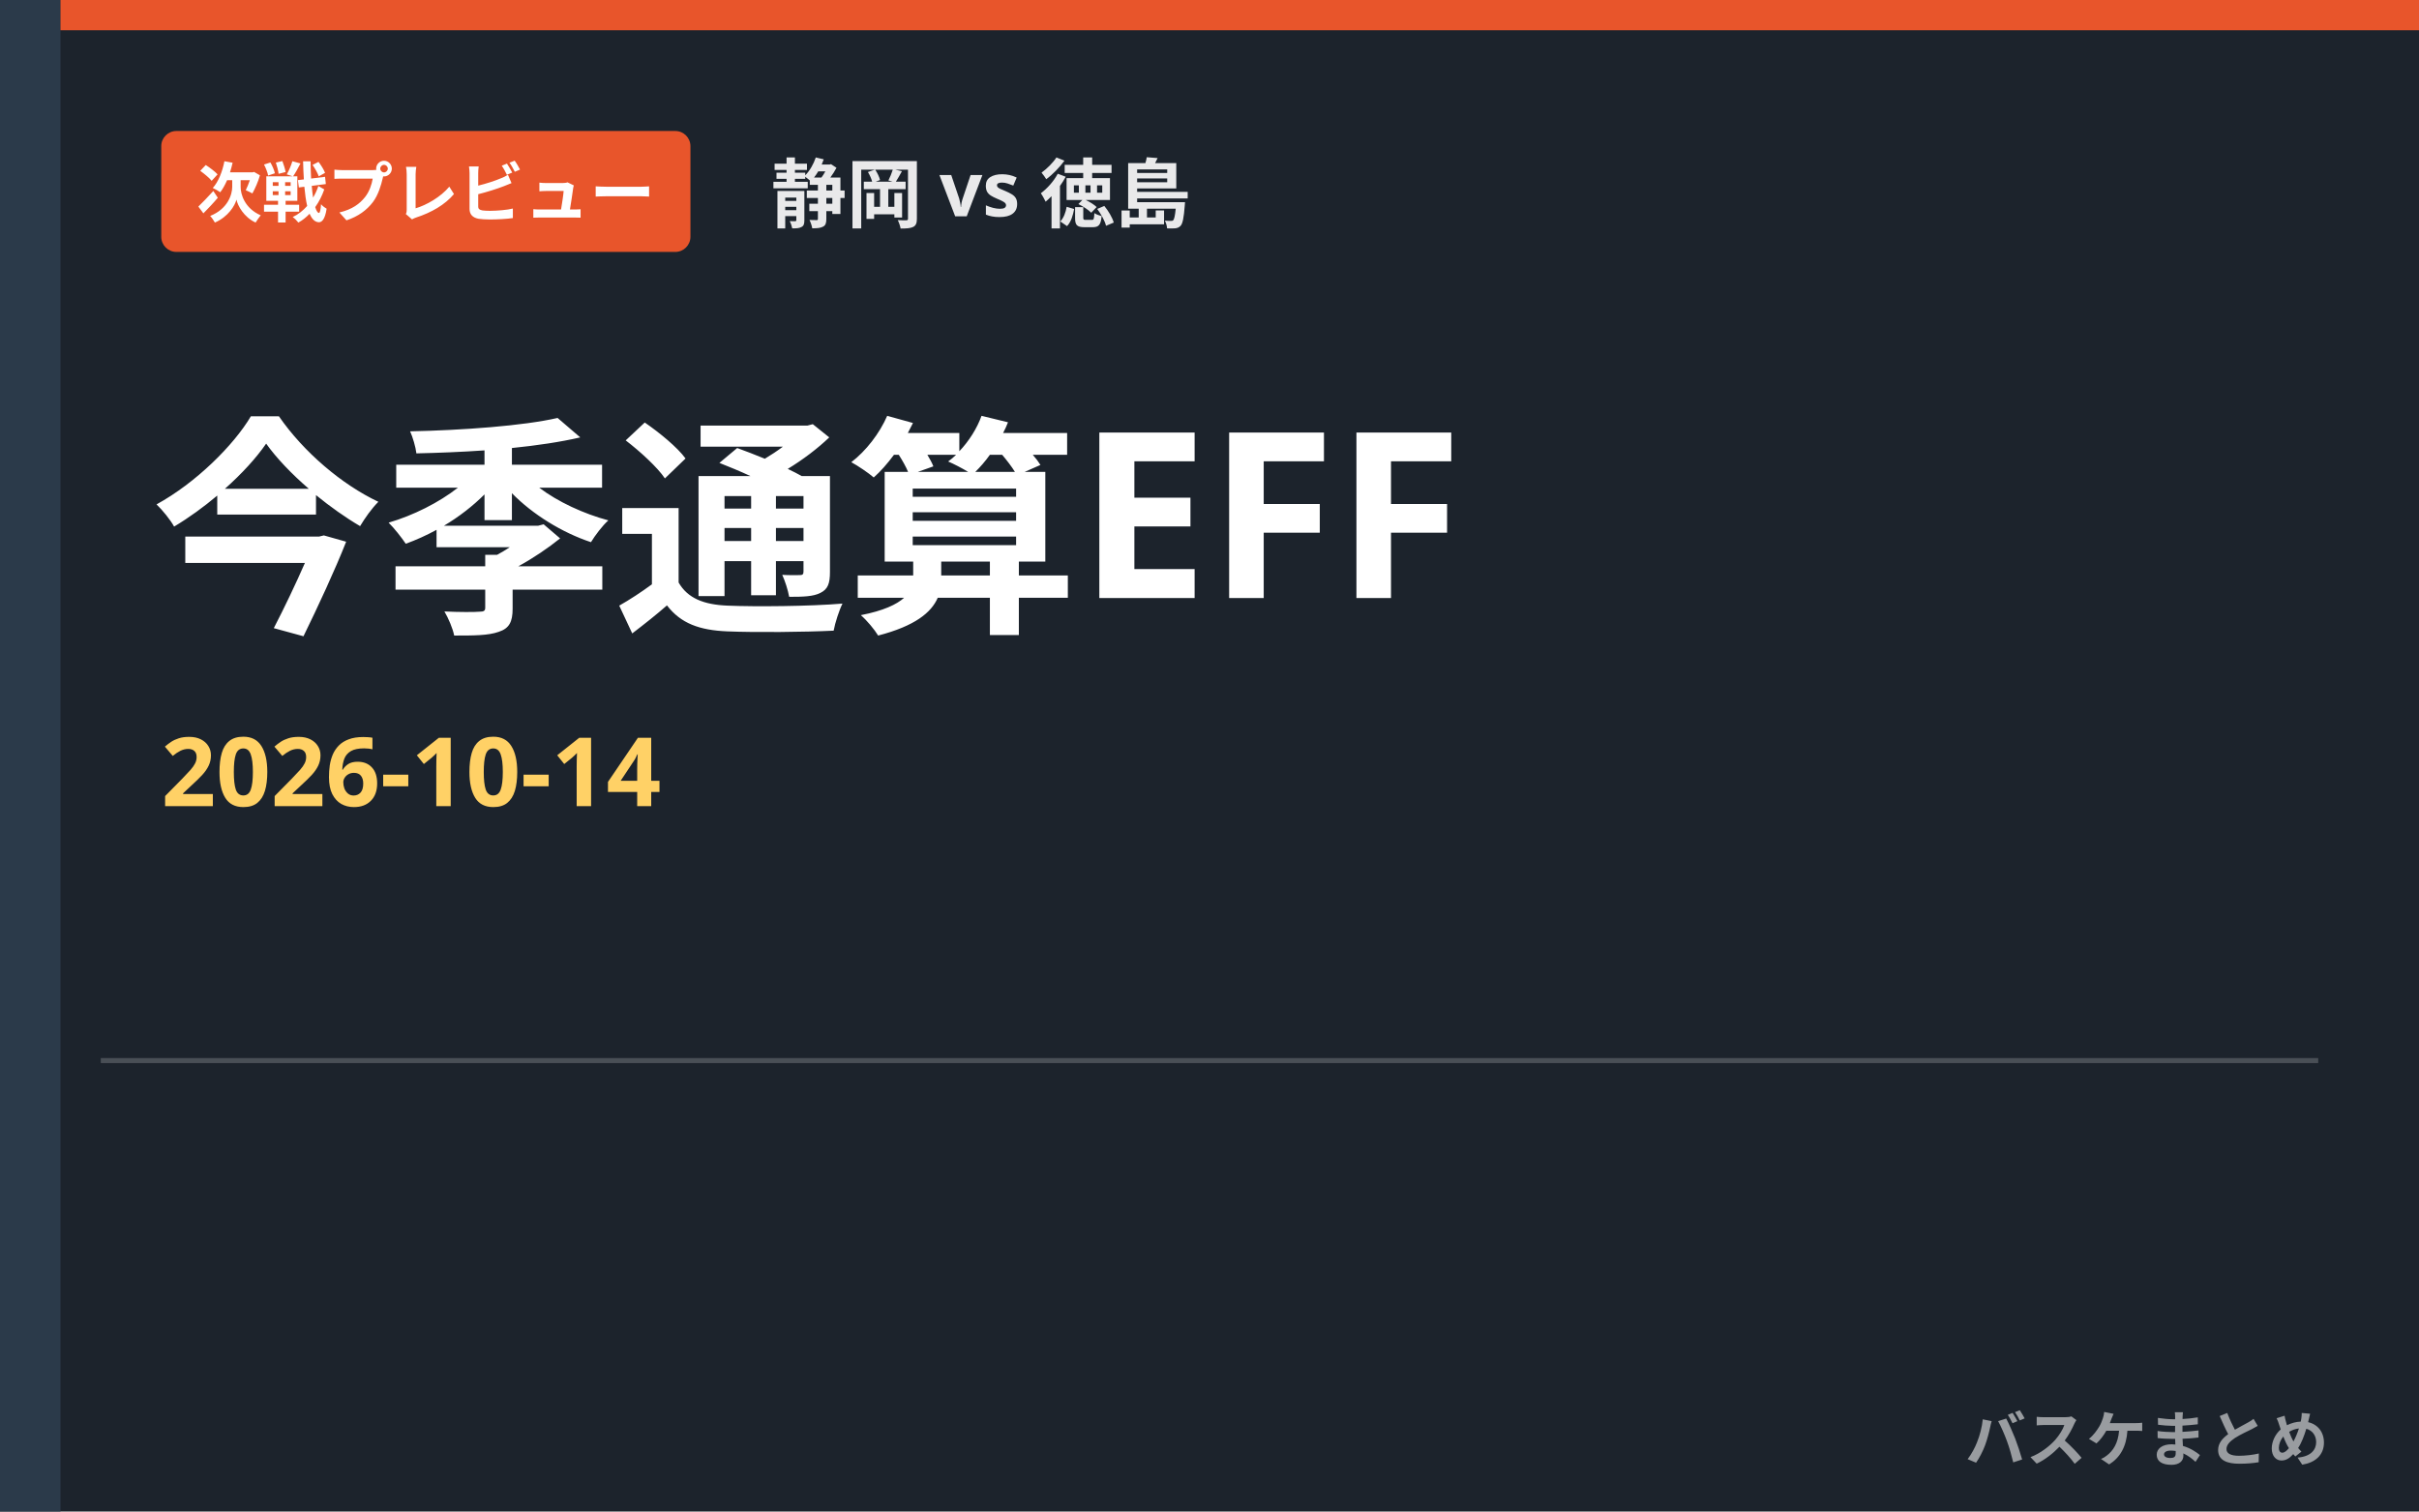
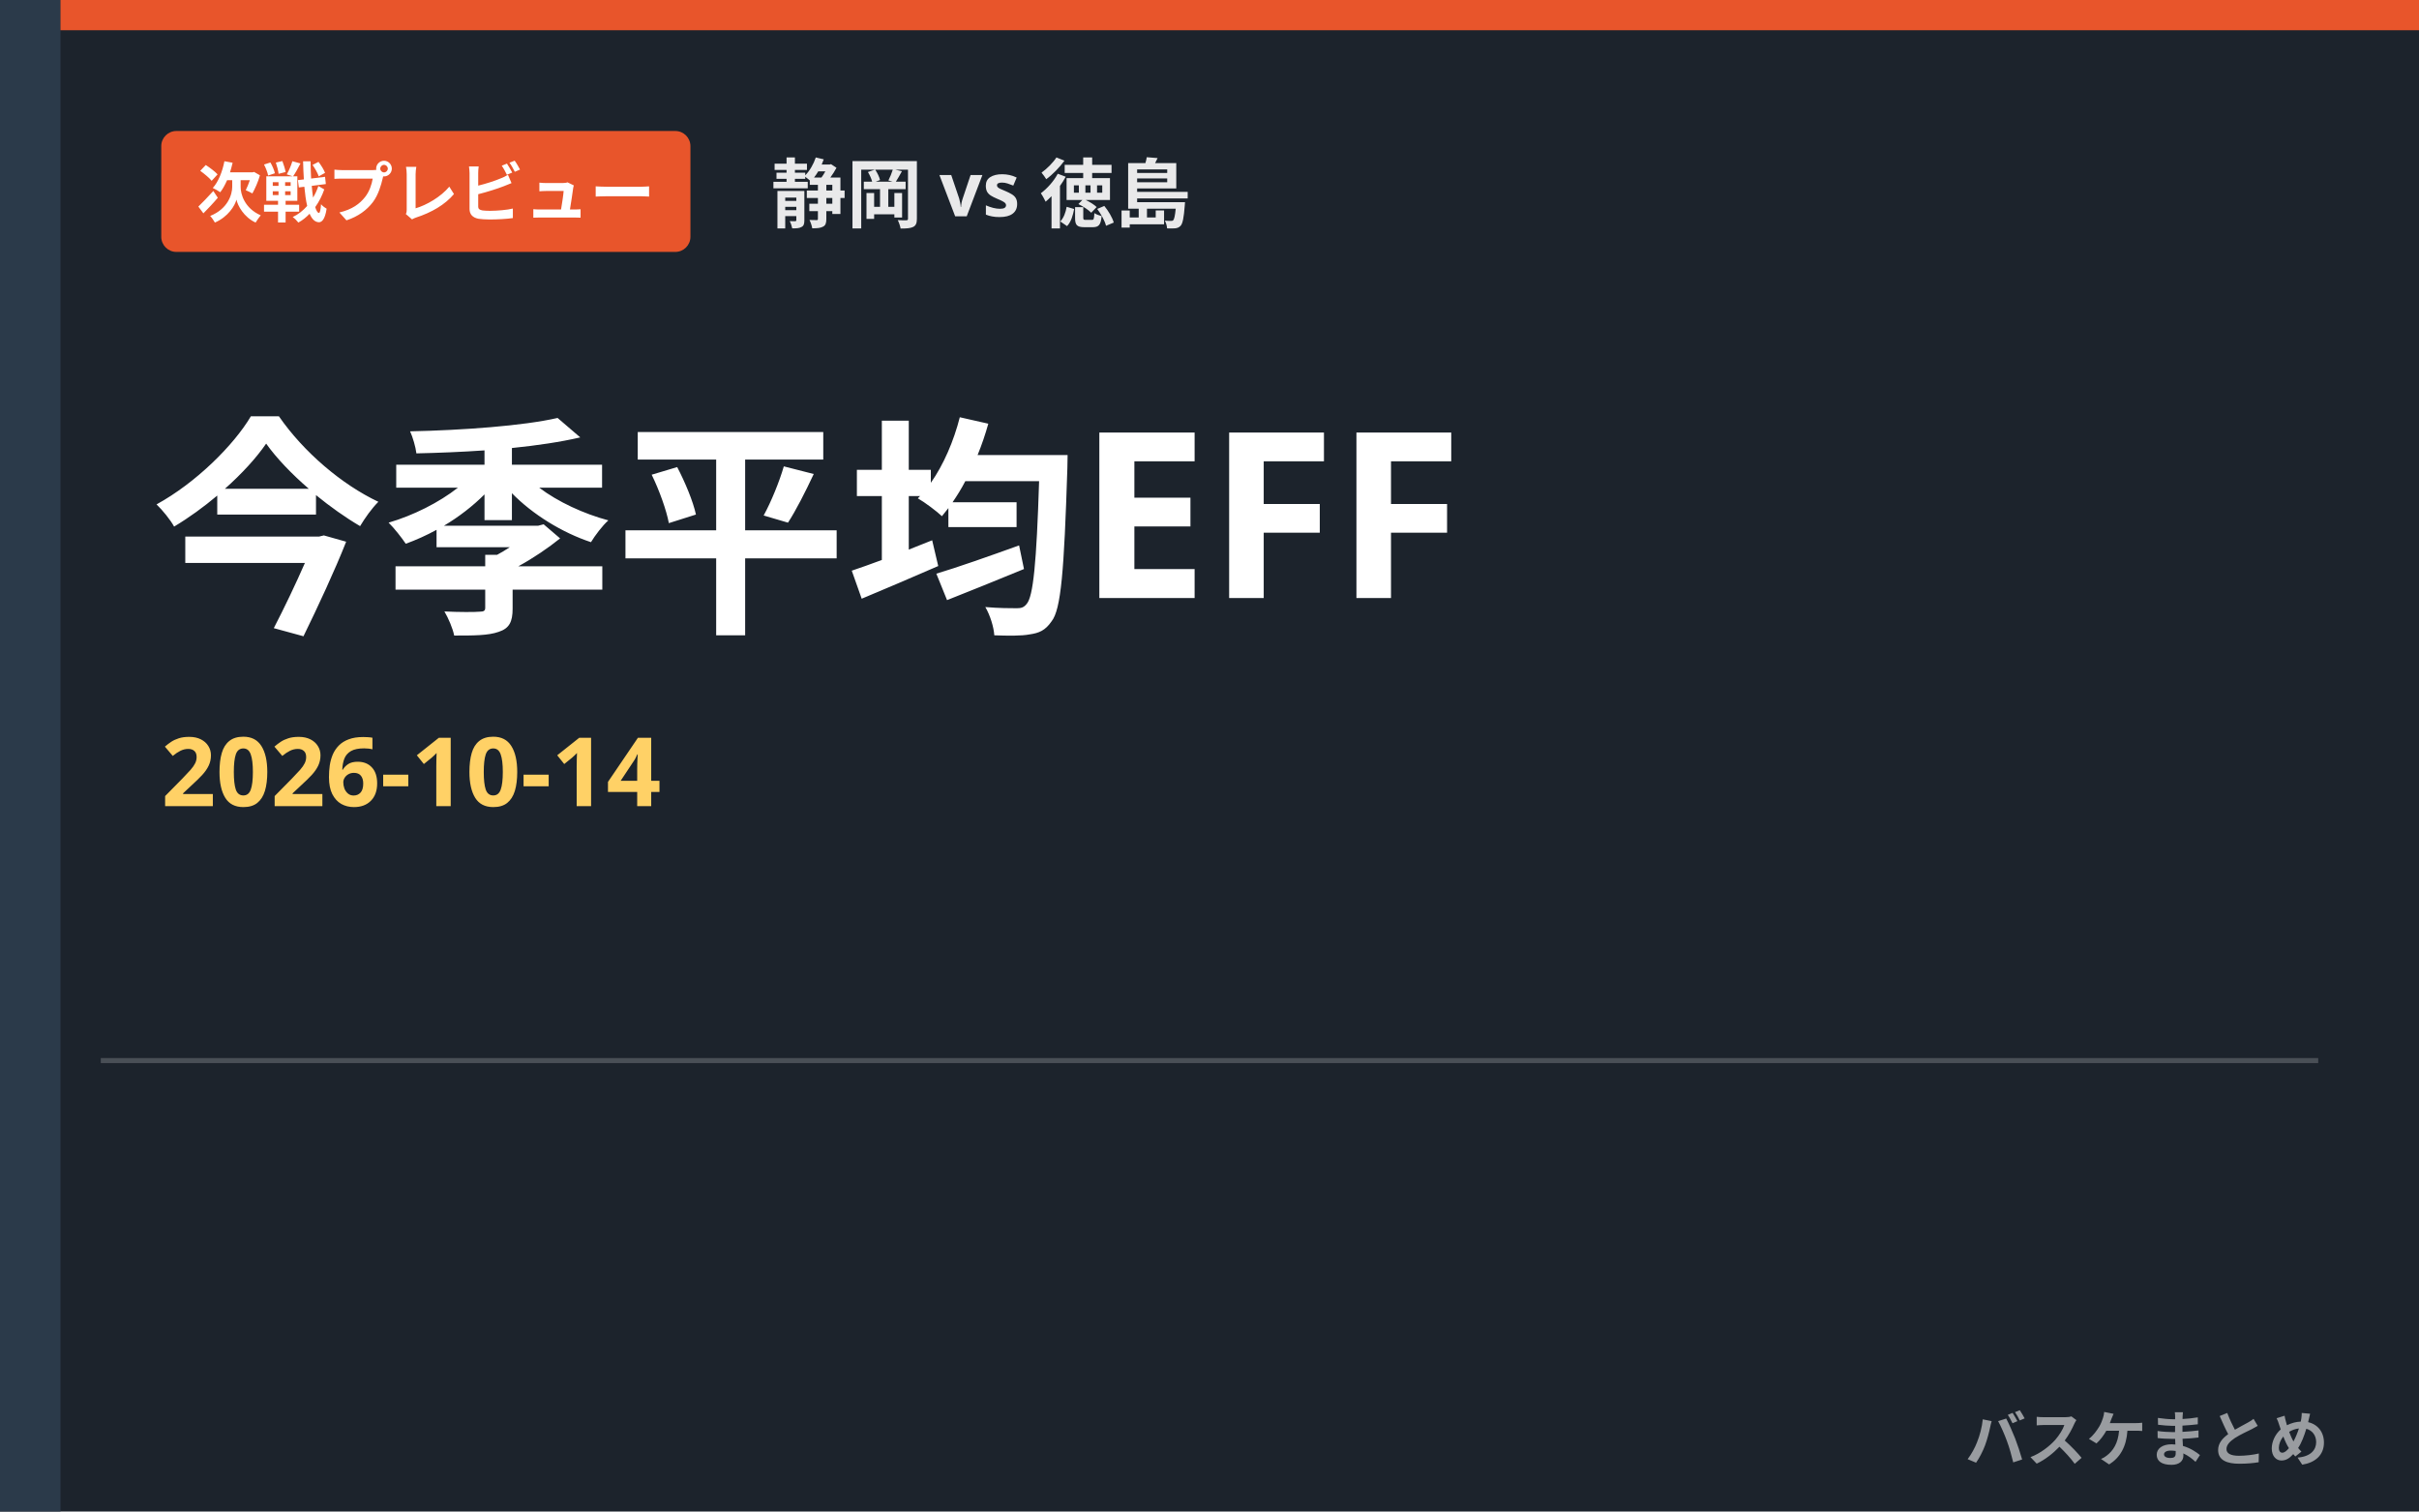
- <svg xmlns="http://www.w3.org/2000/svg" viewBox="0 0 480 300" role="img" aria-label="静岡 vs 徳島 今季通算EFF">
+ <svg xmlns="http://www.w3.org/2000/svg" viewBox="0 0 480 300" role="img" aria-label="静岡 vs 徳島 今季平均EFF">
  <rect width="480" height="300" fill="#1c232c" />
  <rect x="0" y="0" width="12" height="300" fill="#2b3a4a" />
  <rect x="12" y="0" width="468" height="6" fill="#e8552b" />
  <rect x="32" y="26" width="105" height="24" rx="3" fill="#e8552b" />
  <text x="84.5" y="43" text-anchor="middle" font-family="'Hiragino Kaku Gothic ProN','Hiragino Sans','Noto Sans JP','Yu Gothic',Meiryo,sans-serif" font-weight="800" font-size="13" fill="#ffffff">次戦プレビュー</text>
  <text x="153" y="44" font-family="'Hiragino Kaku Gothic ProN','Hiragino Sans','Noto Sans JP','Yu Gothic',Meiryo,sans-serif" font-weight="800" font-size="15" fill="#fff" opacity="0.9">静岡 vs 徳島</text>
-   <text x="30" y="122" font-family="'Hiragino Kaku Gothic ProN','Hiragino Sans','Noto Sans JP','Yu Gothic',Meiryo,sans-serif" font-weight="900" font-size="46" fill="#fff">今季通算EFF</text>
+   <text x="30" y="122" font-family="'Hiragino Kaku Gothic ProN','Hiragino Sans','Noto Sans JP','Yu Gothic',Meiryo,sans-serif" font-weight="900" font-size="46" fill="#fff">今季平均EFF</text>
  <text x="32" y="160" font-family="'Hiragino Kaku Gothic ProN','Hiragino Sans','Noto Sans JP','Yu Gothic',Meiryo,sans-serif" font-weight="800" font-size="19" fill="#ffd166">2026-10-14</text>
  <rect x="20" y="210" width="440" height="1" fill="#fff" opacity="0.2" />
  <text x="462" y="290" text-anchor="end" font-family="'Hiragino Kaku Gothic ProN','Hiragino Sans','Noto Sans JP','Yu Gothic',Meiryo,sans-serif" font-weight="800" font-size="12" fill="#ffffff" opacity="0.55">バスケまとめ</text>
</svg>
